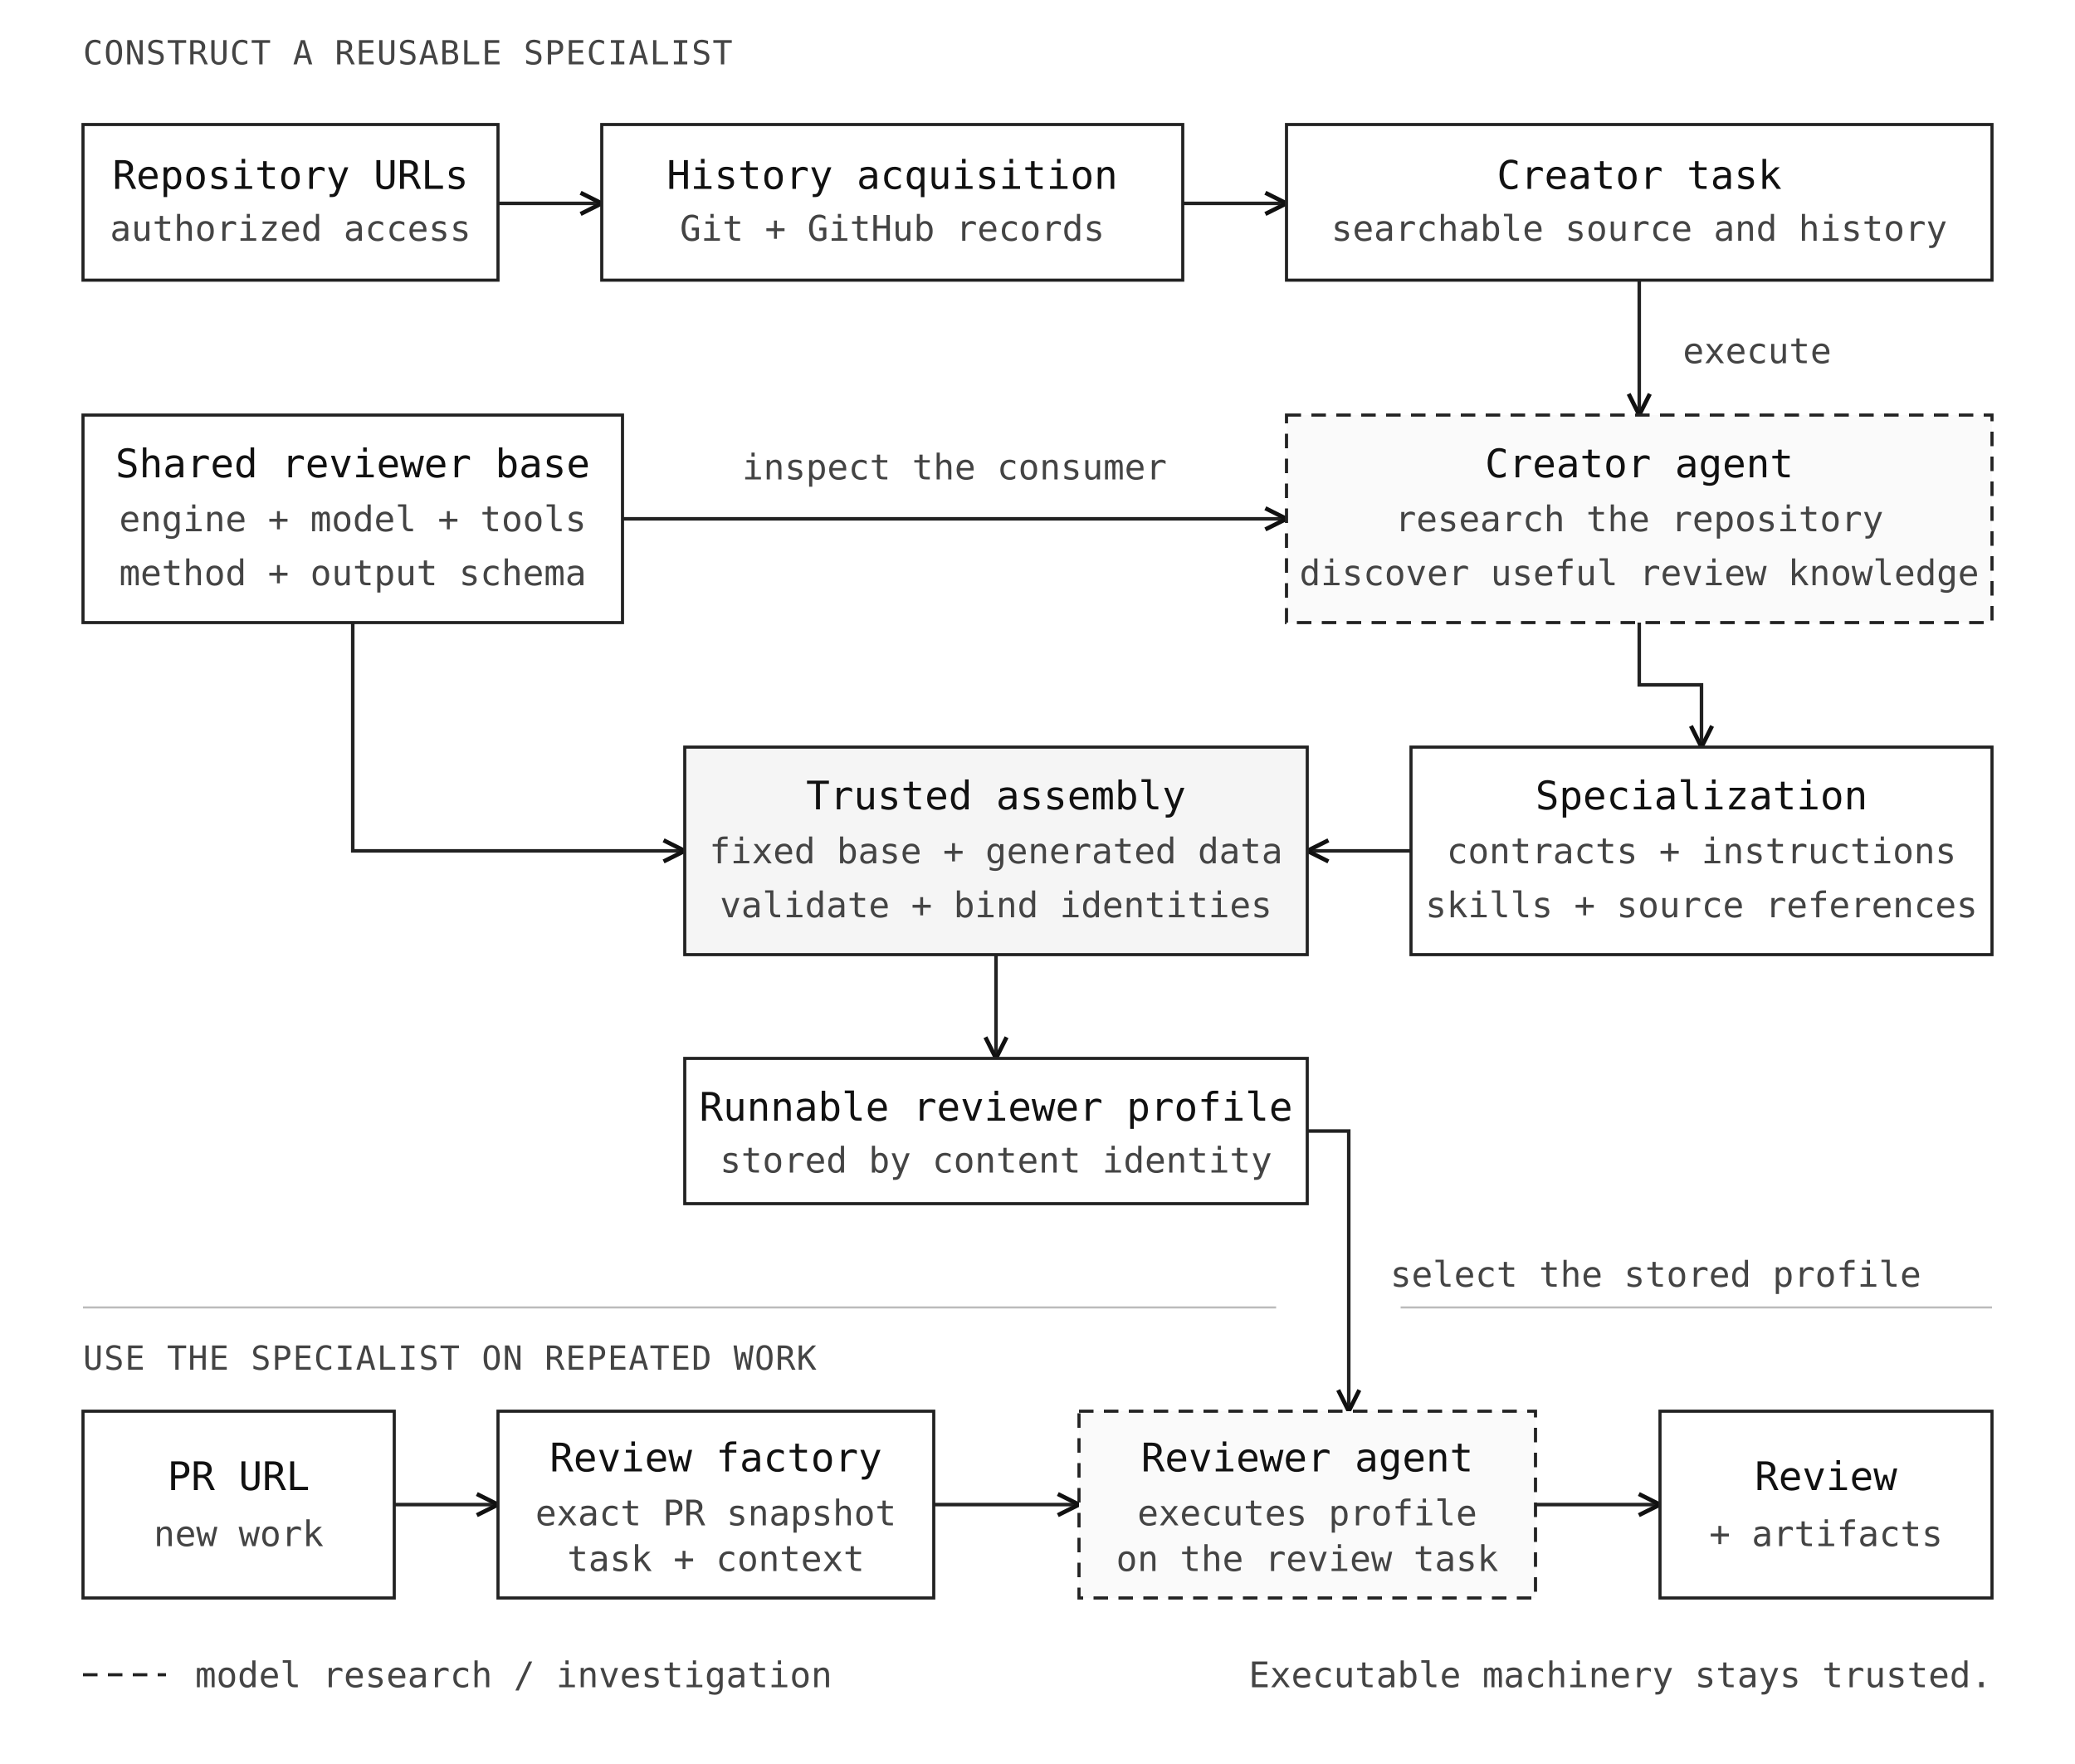
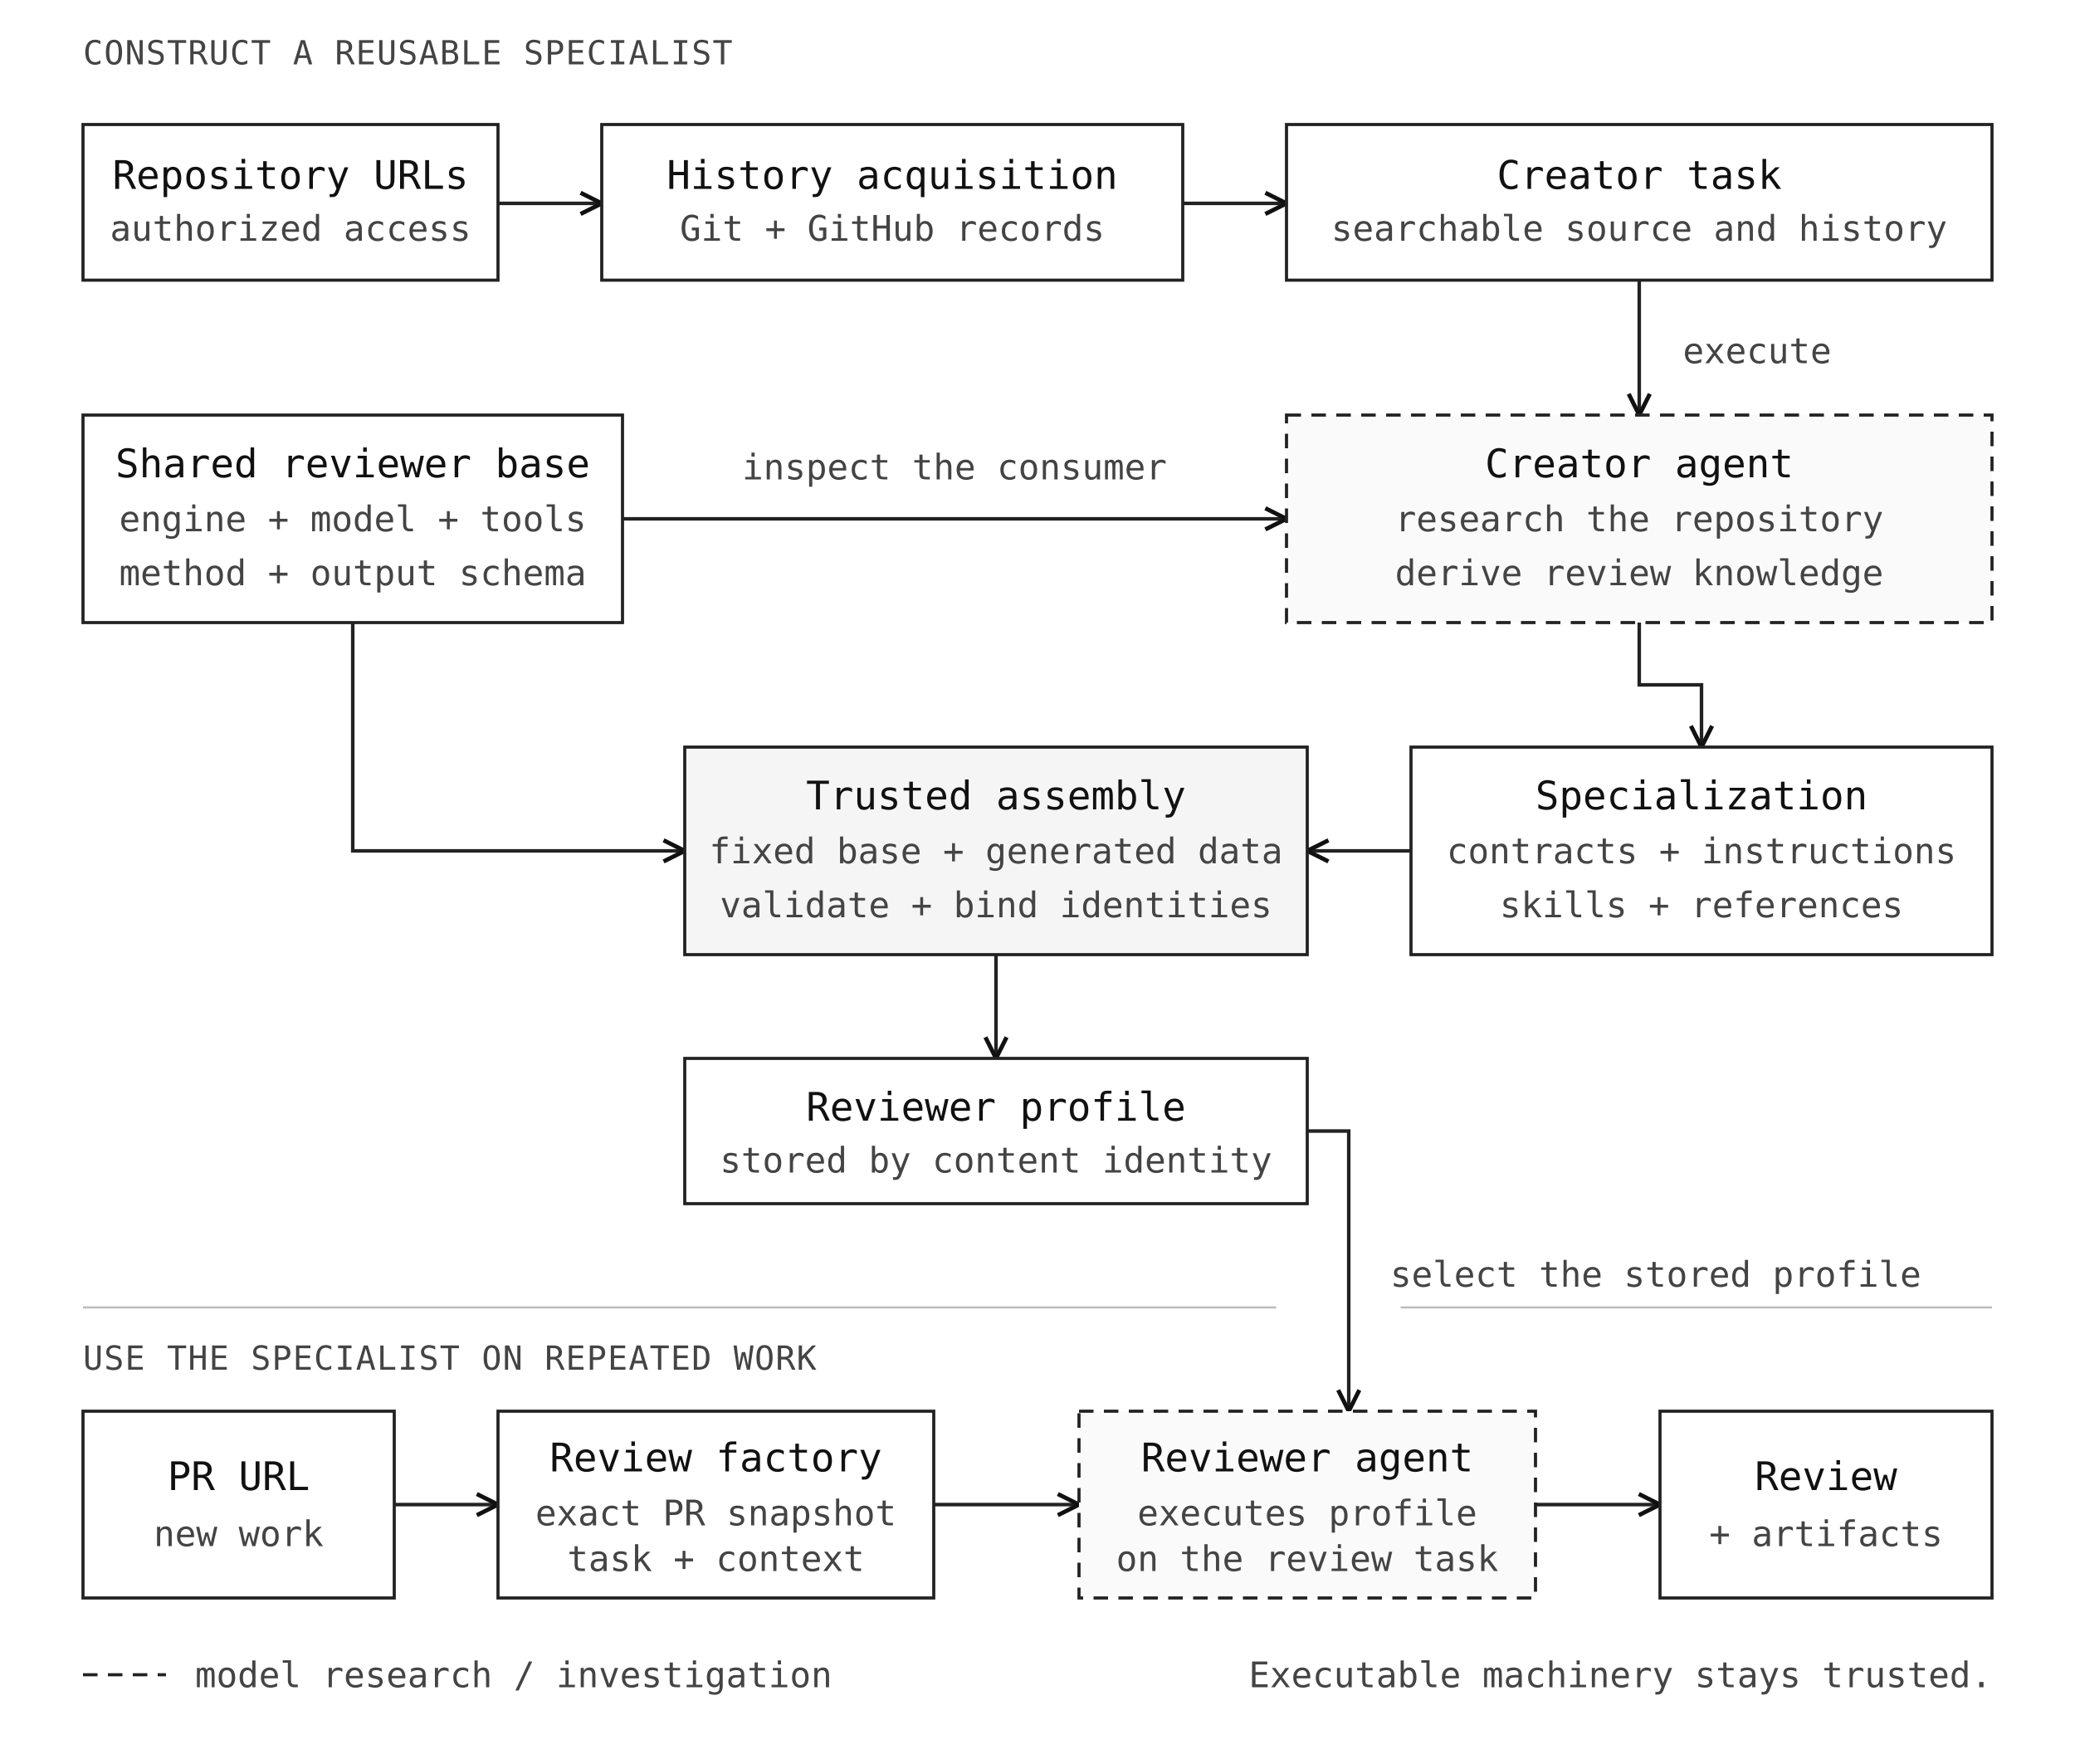
<svg xmlns="http://www.w3.org/2000/svg" width="1000" height="850" viewBox="0 0 1000 850" role="img" aria-labelledby="title desc">
  <defs>
    <marker id="arrow" markerWidth="8" markerHeight="8" refX="7" refY="4" orient="auto-start-reverse" markerUnits="strokeWidth">
      <path d="M1 1 L7 4 L1 7" fill="none" stroke="#111" stroke-width="1.2" stroke-linejoin="round" />
    </marker>
  </defs>
  <style>text{font-family:ui-monospace,SFMono-Regular,Menlo,Consolas,monospace;fill:#111;font-size:19px}.small{font-size:17px;fill:#444}.label{font-size:16px;fill:#444;letter-spacing:.03em}.node{fill:#fff;stroke:#222;stroke-width:1.5}.research{fill:#fafafa;stroke:#222;stroke-width:1.5;stroke-dasharray:7 5}.trusted{fill:#f5f5f5;stroke:#222;stroke-width:1.5}.flow{fill:none;stroke:#222;stroke-width:1.7;marker-end:url(#arrow)}.rule{stroke:#bbb;stroke-width:1}</style>
  <rect width="1000" height="850" fill="#fff" />
  <text x="40" y="31" class="label">CONSTRUCT A REUSABLE SPECIALIST</text>
  <rect class="node" x="40" y="60" width="200" height="75" />
  <text x="140" y="91" text-anchor="middle">Repository URLs</text>
  <text x="140" y="116" text-anchor="middle" class="small">authorized access</text>
  <path class="flow" d="M240 98 H290" />
  <rect class="node" x="290" y="60" width="280" height="75" />
  <text x="430" y="91" text-anchor="middle">History acquisition</text>
  <text x="430" y="116" text-anchor="middle" class="small">Git + GitHub records</text>
  <path class="flow" d="M570 98 H620" />
  <rect class="node" x="620" y="60" width="340" height="75" />
  <text x="790" y="91" text-anchor="middle">Creator task</text>
  <text x="790" y="116" text-anchor="middle" class="small">searchable source and history</text>
  <path class="flow" d="M790 135 V200" />
  <text x="811" y="175" class="small">execute</text>
  <rect class="node" x="40" y="200" width="260" height="100" />
  <text x="170" y="230" text-anchor="middle">Shared reviewer base</text>
  <text x="170" y="256" text-anchor="middle" class="small">engine + model + tools</text>
  <text x="170" y="282" text-anchor="middle" class="small">method + output schema</text>
  <path class="flow" d="M300 250 H620" />
  <text x="460" y="231" text-anchor="middle" class="small">inspect the consumer</text>
  <rect class="research" x="620" y="200" width="340" height="100" />
  <text x="790" y="230" text-anchor="middle">Creator agent</text>
  <text x="790" y="256" text-anchor="middle" class="small">research the repository</text>
-   <text x="790" y="282" text-anchor="middle" class="small">discover useful review knowledge</text>
+   <text x="790" y="282" text-anchor="middle" class="small">derive review knowledge</text>
  <path class="flow" d="M790 300 V330 H820 V360" />
  <rect class="node" x="680" y="360" width="280" height="100" />
  <text x="820" y="390" text-anchor="middle">Specialization</text>
  <text x="820" y="416" text-anchor="middle" class="small">contracts + instructions</text>
-   <text x="820" y="442" text-anchor="middle" class="small">skills + source references</text>
+   <text x="820" y="442" text-anchor="middle" class="small">skills + references</text>
  <path class="flow" d="M680 410 H630" />
  <path class="flow" d="M170 300 V410 H330" />
  <rect class="trusted" x="330" y="360" width="300" height="100" />
  <text x="480" y="390" text-anchor="middle">Trusted assembly</text>
  <text x="480" y="416" text-anchor="middle" class="small">fixed base + generated data</text>
  <text x="480" y="442" text-anchor="middle" class="small">validate + bind identities</text>
  <path class="flow" d="M480 460 V510" />
  <rect class="node" x="330" y="510" width="300" height="70" />
-   <text x="480" y="540" text-anchor="middle">Runnable reviewer profile</text>
+   <text x="480" y="540" text-anchor="middle">Reviewer profile</text>
  <text x="480" y="565" text-anchor="middle" class="small">stored by content identity</text>
  <path class="flow" d="M630 545 H650 V680" />
  <text x="670" y="620" class="small">select the stored profile</text>
  <path class="rule" d="M40 630 H615 M675 630 H960" />
  <text x="40" y="660" class="label">USE THE SPECIALIST ON REPEATED WORK</text>
  <rect class="node" x="40" y="680" width="150" height="90" />
  <text x="115" y="718" text-anchor="middle">PR URL</text>
  <text x="115" y="745" text-anchor="middle" class="small">new work</text>
  <path class="flow" d="M190 725 H240" />
  <rect class="node" x="240" y="680" width="210" height="90" />
  <text x="345" y="709" text-anchor="middle">Review factory</text>
  <text x="345" y="735" text-anchor="middle" class="small">exact PR snapshot</text>
  <text x="345" y="757" text-anchor="middle" class="small">task + context</text>
  <path class="flow" d="M450 725 H520" />
  <rect class="research" x="520" y="680" width="220" height="90" />
  <text x="630" y="709" text-anchor="middle">Reviewer agent</text>
  <text x="630" y="735" text-anchor="middle" class="small">executes profile</text>
  <text x="630" y="757" text-anchor="middle" class="small">on the review task</text>
  <path class="flow" d="M740 725 H800" />
  <rect class="node" x="800" y="680" width="160" height="90" />
  <text x="880" y="718" text-anchor="middle">Review</text>
  <text x="880" y="745" text-anchor="middle" class="small">+ artifacts</text>
  <path d="M40 807 H80" fill="none" stroke="#222" stroke-width="1.5" stroke-dasharray="7 5" />
  <text x="94" y="813" class="small">model research / investigation</text>
  <text x="960" y="813" text-anchor="end" class="small">Executable machinery stays trusted.</text>
</svg>
